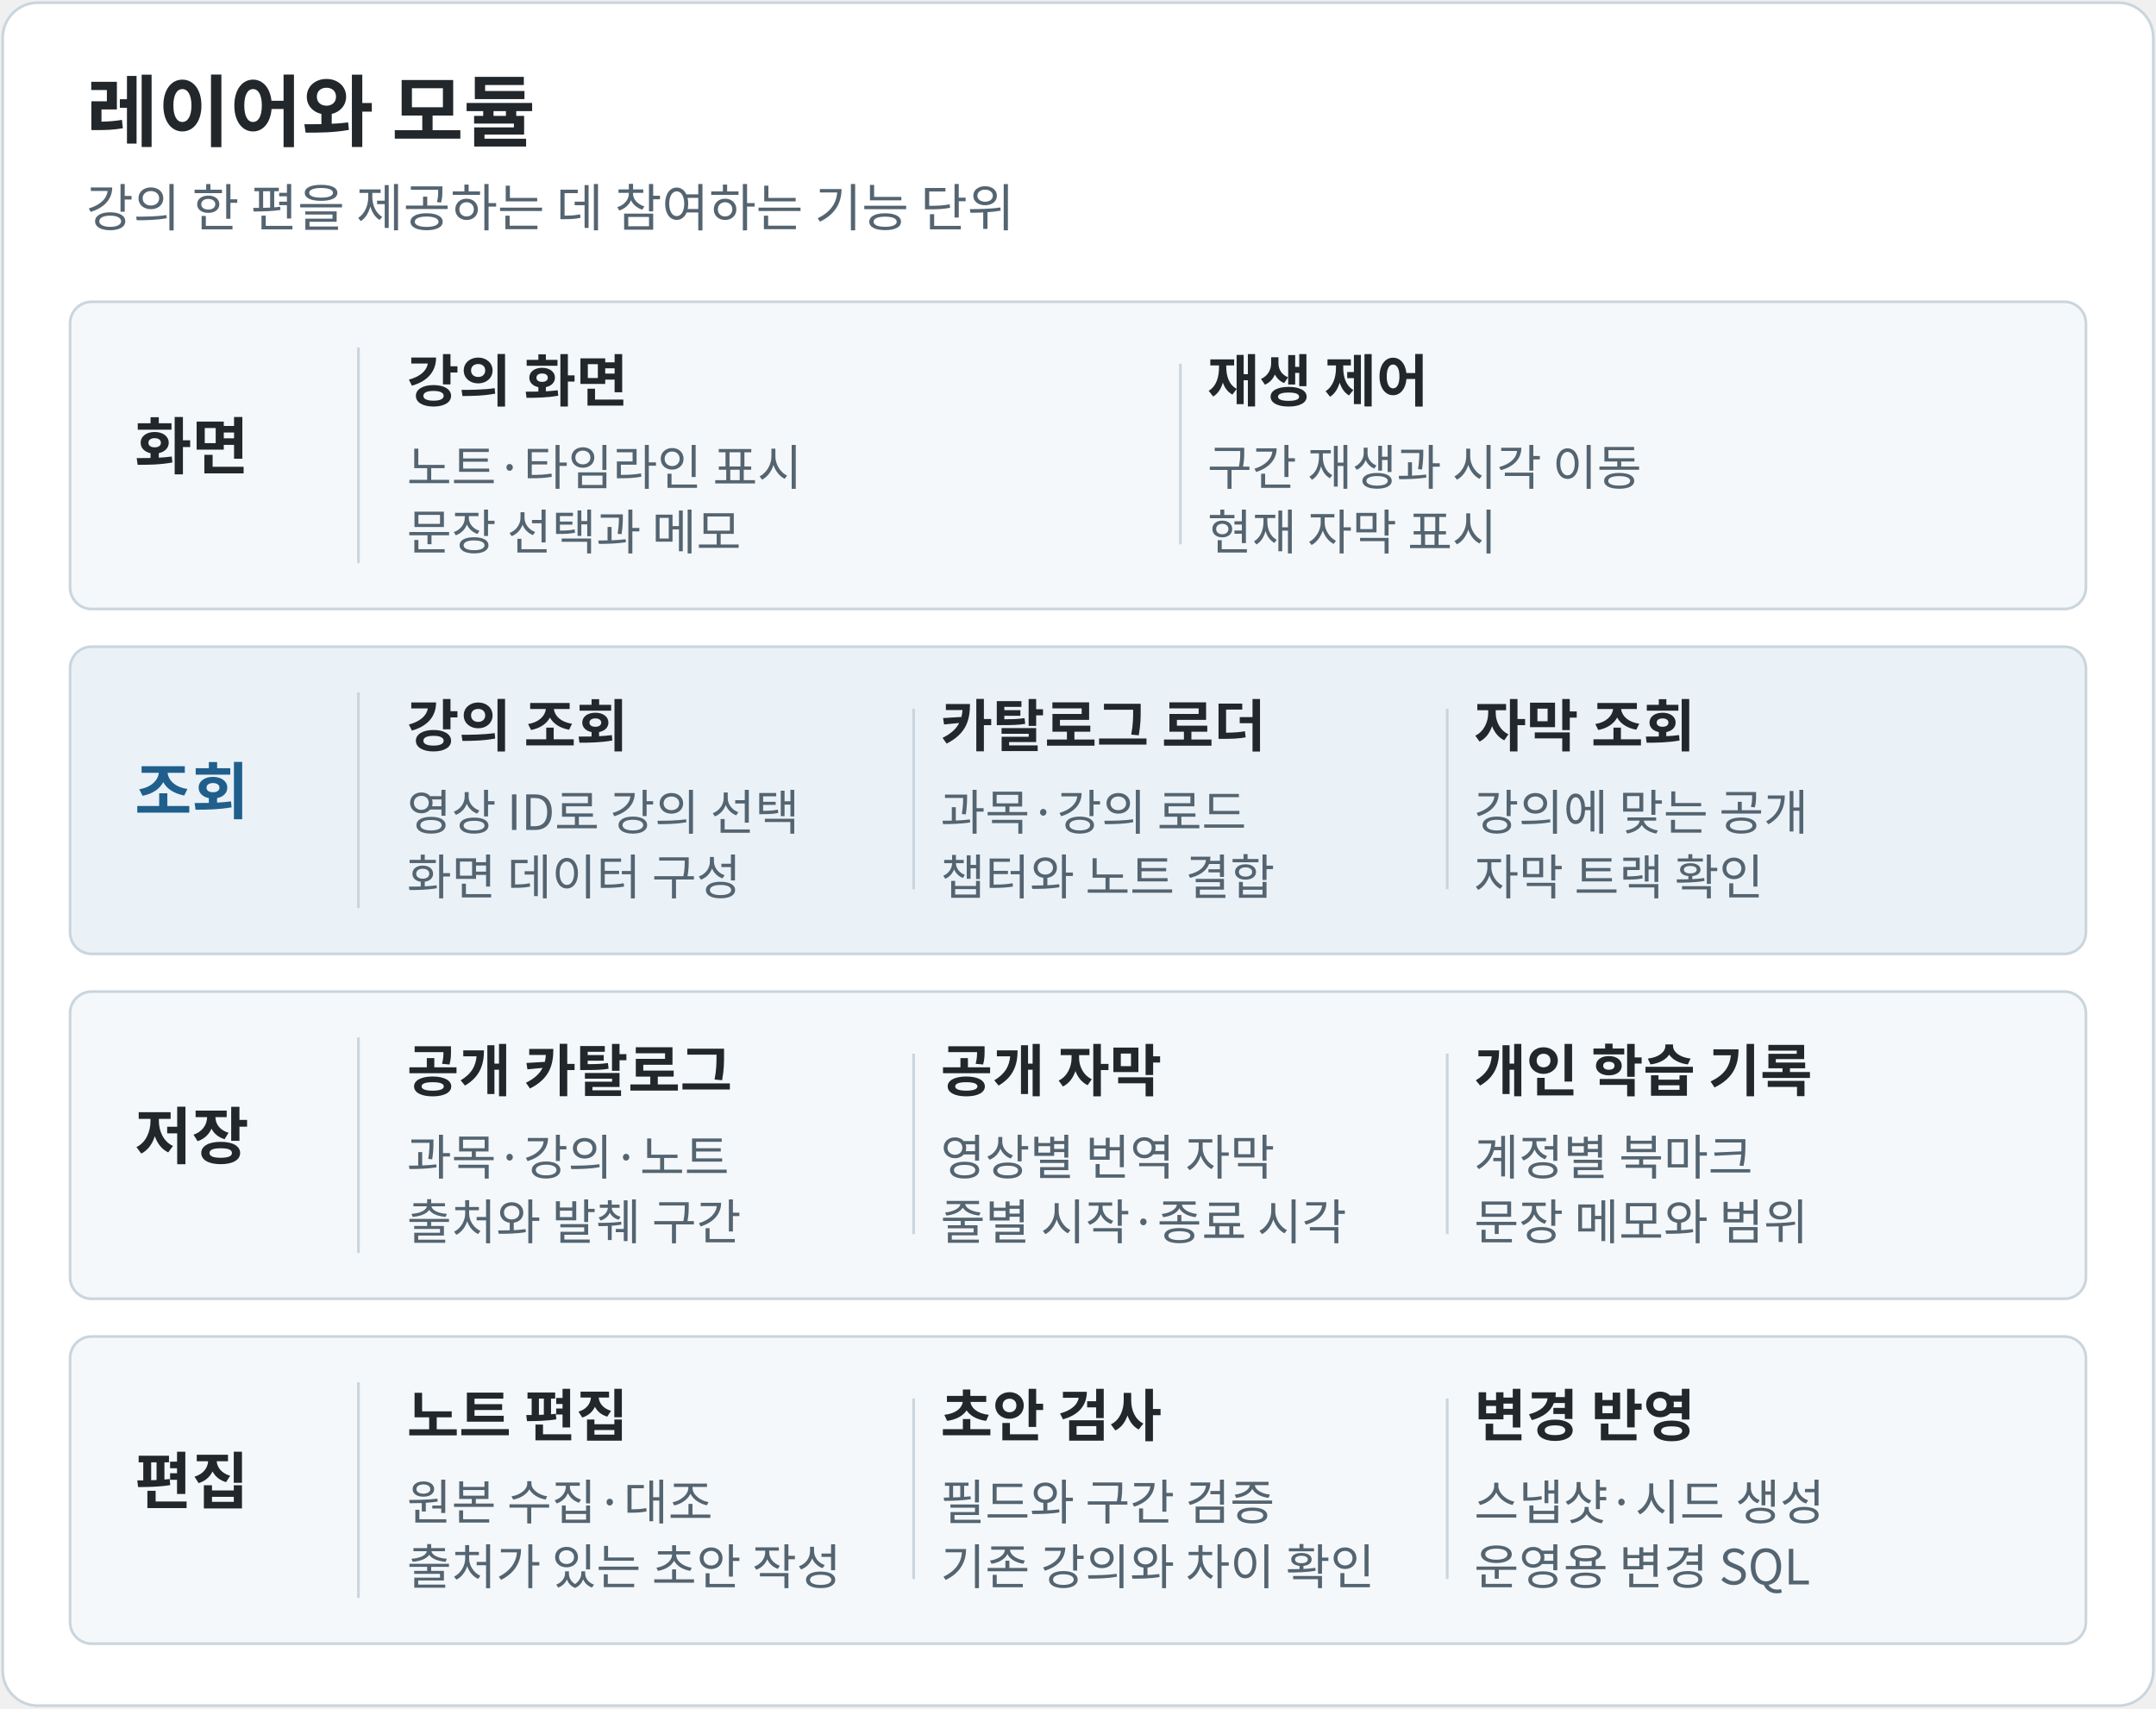
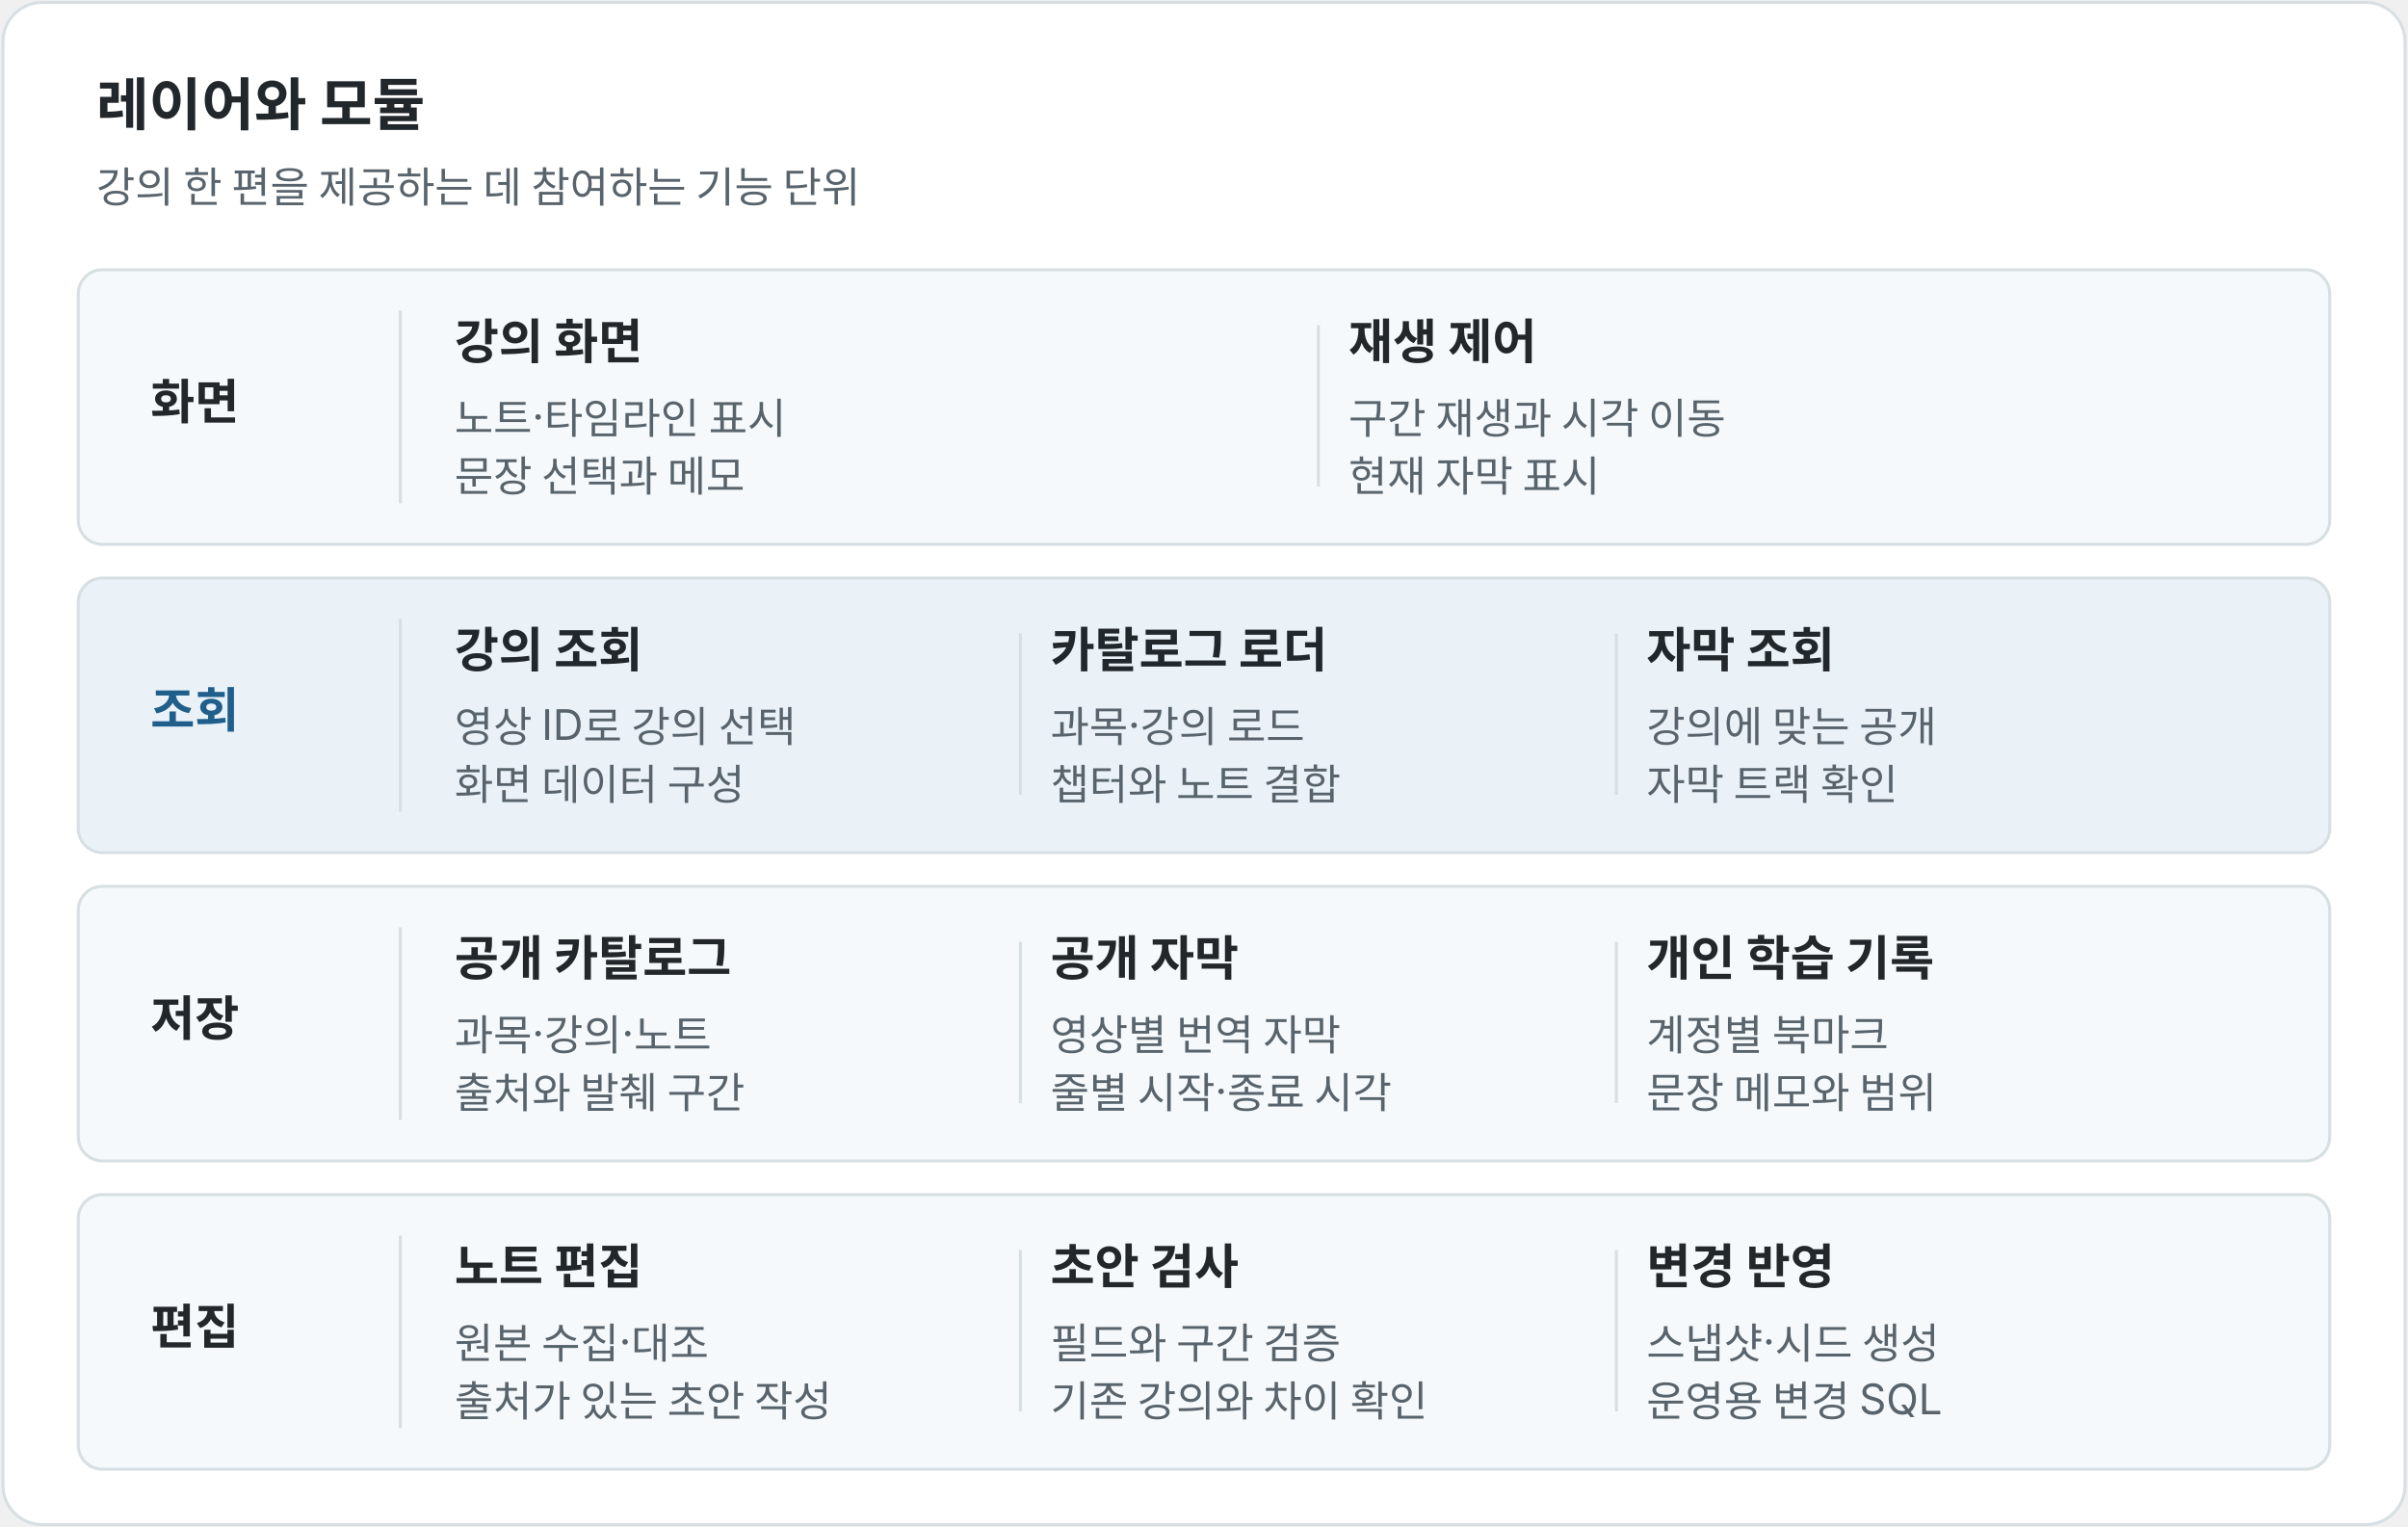
- <svg xmlns="http://www.w3.org/2000/svg" width="800" height="634" viewBox="0 0 800 634" role="img" aria-labelledby="title desc" font-family="Pretendard, Apple SD Gothic Neo, Noto Sans CJK KR, Noto Sans KR, sans-serif">
-   <rect x="1" y="1" width="798" height="632" rx="13" fill="#fff" stroke="#cad5dd" />
-   <text x="32" y="52" font-size="29" font-weight="700" fill="#22272b" text-anchor="start">레이어와 모듈</text>
-   <text x="32" y="84" font-size="19" font-weight="450" fill="#546471" text-anchor="start">강의 한 편을 제공하는 데 참여하는 기능 단위</text>
-   <rect x="26" y="112" width="748" height="114" rx="8" fill="#f5f8fa" stroke="#cad5dd" />
-   <text x="50" y="174" font-size="23" font-weight="700" fill="#22272b" text-anchor="start">화면</text>
-   <line x1="133" x2="133" y1="129" y2="209" stroke="#cad5dd" stroke-width="1" />
-   <text x="151.0" y="149" font-size="21" font-weight="700" fill="#22272b" text-anchor="start">강의 화면</text>
-   <text x="151.0" y="180" font-size="18" font-weight="450" fill="#546471" text-anchor="start">노트·타임라인 표시</text>
-   <text x="151.0" y="204" font-size="18" font-weight="450" fill="#546471" text-anchor="start">문장 선택과 메모</text>
-   <text x="448.0" y="149" font-size="21" font-weight="700" fill="#22272b" text-anchor="start">재생 제어</text>
-   <text x="448.0" y="180" font-size="18" font-weight="450" fill="#546471" text-anchor="start">구간 재생과 시각 이동</text>
-   <text x="448.0" y="204" font-size="18" font-weight="450" fill="#546471" text-anchor="start">현재 자막 표시</text>
-   <line x1="438.0" x2="438.0" y1="135" y2="202" stroke="#cad5dd" stroke-width="1" />
-   <rect x="26" y="240" width="748" height="114" rx="8" fill="#eaf2f8" stroke="#cad5dd" />
-   <text x="50" y="302" font-size="23" font-weight="700" fill="#205f8c" text-anchor="start">조회</text>
-   <line x1="133" x2="133" y1="257" y2="337" stroke="#cad5dd" stroke-width="1" />
-   <text x="151.0" y="277" font-size="21" font-weight="700" fill="#22272b" text-anchor="start">강의 조회</text>
-   <text x="151.0" y="308" font-size="18" font-weight="450" fill="#546471" text-anchor="start">영상 ID로 강의 선택</text>
-   <text x="151.0" y="332" font-size="18" font-weight="450" fill="#546471" text-anchor="start">화면 데이터 구성</text>
-   <text x="349.0" y="277" font-size="21" font-weight="700" fill="#22272b" text-anchor="start">카탈로그 로더</text>
-   <text x="349.0" y="308" font-size="18" font-weight="450" fill="#546471" text-anchor="start">과목·강의 로드</text>
-   <text x="349.0" y="332" font-size="18" font-weight="450" fill="#546471" text-anchor="start">챕터와 노트 결합</text>
-   <line x1="339.0" x2="339.0" y1="263" y2="330" stroke="#cad5dd" stroke-width="1" />
-   <text x="547.0" y="277" font-size="21" font-weight="700" fill="#22272b" text-anchor="start">자막 조회</text>
-   <text x="547.0" y="308" font-size="18" font-weight="450" fill="#546471" text-anchor="start">강의에 맞는 공개</text>
-   <text x="547.0" y="332" font-size="18" font-weight="450" fill="#546471" text-anchor="start">자막 트랙 확인</text>
-   <line x1="537.0" x2="537.0" y1="263" y2="330" stroke="#cad5dd" stroke-width="1" />
-   <rect x="26" y="368" width="748" height="114" rx="8" fill="#f5f8fa" stroke="#cad5dd" />
-   <text x="50" y="430" font-size="23" font-weight="700" fill="#22272b" text-anchor="start">저장</text>
-   <line x1="133" x2="133" y1="385" y2="465" stroke="#cad5dd" stroke-width="1" />
-   <text x="151.0" y="405" font-size="21" font-weight="700" fill="#22272b" text-anchor="start">공개 카탈로그</text>
-   <text x="151.0" y="436" font-size="18" font-weight="450" fill="#546471" text-anchor="start">과목·강의·노트</text>
-   <text x="151.0" y="460" font-size="18" font-weight="450" fill="#546471" text-anchor="start">출처와 발췌 구간</text>
-   <text x="349.0" y="405" font-size="21" font-weight="700" fill="#22272b" text-anchor="start">공개 자막</text>
-   <text x="349.0" y="436" font-size="18" font-weight="450" fill="#546471" text-anchor="start">영상별 번역 자막</text>
-   <text x="349.0" y="460" font-size="18" font-weight="450" fill="#546471" text-anchor="start">줄별 시작·종료 시각</text>
-   <line x1="339.0" x2="339.0" y1="391" y2="458" stroke="#cad5dd" stroke-width="1" />
-   <text x="547.0" y="405" font-size="21" font-weight="700" fill="#22272b" text-anchor="start">개인 학습 기록</text>
-   <text x="547.0" y="436" font-size="18" font-weight="450" fill="#546471" text-anchor="start">계정별 북마크</text>
-   <text x="547.0" y="460" font-size="18" font-weight="450" fill="#546471" text-anchor="start">문장 메모와 범위</text>
-   <line x1="537.0" x2="537.0" y1="391" y2="458" stroke="#cad5dd" stroke-width="1" />
-   <rect x="26" y="496" width="748" height="114" rx="8" fill="#f5f8fa" stroke="#cad5dd" />
-   <text x="50" y="558" font-size="23" font-weight="700" fill="#22272b" text-anchor="start">편집</text>
-   <line x1="133" x2="133" y1="513" y2="593" stroke="#cad5dd" stroke-width="1" />
-   <text x="151.0" y="533" font-size="21" font-weight="700" fill="#22272b" text-anchor="start">노트 편집</text>
-   <text x="151.0" y="564" font-size="18" font-weight="450" fill="#546471" text-anchor="start">원본 수집·대조</text>
-   <text x="151.0" y="588" font-size="18" font-weight="450" fill="#546471" text-anchor="start">출처가 있는 초안 작성</text>
-   <text x="349.0" y="533" font-size="21" font-weight="700" fill="#22272b" text-anchor="start">초안 검사</text>
-   <text x="349.0" y="564" font-size="18" font-weight="450" fill="#546471" text-anchor="start">필드와 구간 검증</text>
-   <text x="349.0" y="588" font-size="18" font-weight="450" fill="#546471" text-anchor="start">기존 강의와 차이 확인</text>
-   <line x1="339.0" x2="339.0" y1="519" y2="586" stroke="#cad5dd" stroke-width="1" />
-   <text x="547.0" y="533" font-size="21" font-weight="700" fill="#22272b" text-anchor="start">변경 반영</text>
-   <text x="547.0" y="564" font-size="18" font-weight="450" fill="#546471" text-anchor="start">스냅샷·시드 생성</text>
-   <text x="547.0" y="588" font-size="18" font-weight="450" fill="#546471" text-anchor="start">운영용 변경 SQL</text>
-   <line x1="537.0" x2="537.0" y1="519" y2="586" stroke="#cad5dd" stroke-width="1" />
+ <svg xmlns="http://www.w3.org/2000/svg" width="800" height="507" viewBox="0 0 800 507" role="img" aria-labelledby="title desc" font-family="Inter, -apple-system, BlinkMacSystemFont, Segoe UI, Arial, Apple SD Gothic Neo, Malgun Gothic, Noto Sans KR, sans-serif">
+   <rect x="1" y="0.8" width="798" height="505.6" rx="13" fill="#fff" stroke="#d7dfe3" />
+   <text x="32" y="41.6" font-size="19" font-weight="600" fill="#22272b" text-anchor="start">레이어와 모듈</text>
+   <text x="32" y="67.2" font-size="14" font-weight="400" fill="#58636b" text-anchor="start">강의 한 편을 제공하는 데 참여하는 기능 단위</text>
+   <rect x="26" y="89.6" width="748" height="91.2" rx="8" fill="#f6f9fb" stroke="#d7dfe3" />
+   <text x="50" y="139.2" font-size="16" font-weight="600" fill="#22272b" text-anchor="start">화면</text>
+   <line x1="133" x2="133" y1="103.2" y2="167.2" stroke="#d7dfe3" stroke-width="1" />
+   <text x="151.0" y="119.2" font-size="16" font-weight="600" fill="#22272b" text-anchor="start">강의 화면</text>
+   <text x="151.0" y="144" font-size="14" font-weight="400" fill="#58636b" text-anchor="start">노트·타임라인 표시</text>
+   <text x="151.0" y="163.2" font-size="14" font-weight="400" fill="#58636b" text-anchor="start">문장 선택과 메모</text>
+   <text x="448.0" y="119.2" font-size="16" font-weight="600" fill="#22272b" text-anchor="start">재생 제어</text>
+   <text x="448.0" y="144" font-size="14" font-weight="400" fill="#58636b" text-anchor="start">구간 재생과 시각 이동</text>
+   <text x="448.0" y="163.2" font-size="14" font-weight="400" fill="#58636b" text-anchor="start">현재 자막 표시</text>
+   <line x1="438.0" x2="438.0" y1="108" y2="161.6" stroke="#d7dfe3" stroke-width="1" />
+   <rect x="26" y="192" width="748" height="91.2" rx="8" fill="#eaf2f8" stroke="#d7dfe3" />
+   <text x="50" y="241.6" font-size="16" font-weight="600" fill="#205f8c" text-anchor="start">조회</text>
+   <line x1="133" x2="133" y1="205.6" y2="269.6" stroke="#d7dfe3" stroke-width="1" />
+   <text x="151.0" y="221.6" font-size="16" font-weight="600" fill="#22272b" text-anchor="start">강의 조회</text>
+   <text x="151.0" y="246.4" font-size="14" font-weight="400" fill="#58636b" text-anchor="start">영상 ID로 강의 선택</text>
+   <text x="151.0" y="265.6" font-size="14" font-weight="400" fill="#58636b" text-anchor="start">화면 데이터 구성</text>
+   <text x="349.0" y="221.6" font-size="16" font-weight="600" fill="#22272b" text-anchor="start">카탈로그 로더</text>
+   <text x="349.0" y="246.4" font-size="14" font-weight="400" fill="#58636b" text-anchor="start">과목·강의 로드</text>
+   <text x="349.0" y="265.6" font-size="14" font-weight="400" fill="#58636b" text-anchor="start">챕터와 노트 결합</text>
+   <line x1="339.0" x2="339.0" y1="210.4" y2="264" stroke="#d7dfe3" stroke-width="1" />
+   <text x="547.0" y="221.6" font-size="16" font-weight="600" fill="#22272b" text-anchor="start">자막 조회</text>
+   <text x="547.0" y="246.4" font-size="14" font-weight="400" fill="#58636b" text-anchor="start">강의에 맞는 공개</text>
+   <text x="547.0" y="265.6" font-size="14" font-weight="400" fill="#58636b" text-anchor="start">자막 트랙 확인</text>
+   <line x1="537.0" x2="537.0" y1="210.4" y2="264" stroke="#d7dfe3" stroke-width="1" />
+   <rect x="26" y="294.4" width="748" height="91.2" rx="8" fill="#f6f9fb" stroke="#d7dfe3" />
+   <text x="50" y="344" font-size="16" font-weight="600" fill="#22272b" text-anchor="start">저장</text>
+   <line x1="133" x2="133" y1="308" y2="372" stroke="#d7dfe3" stroke-width="1" />
+   <text x="151.0" y="324" font-size="16" font-weight="600" fill="#22272b" text-anchor="start">공개 카탈로그</text>
+   <text x="151.0" y="348.8" font-size="14" font-weight="400" fill="#58636b" text-anchor="start">과목·강의·노트</text>
+   <text x="151.0" y="368" font-size="14" font-weight="400" fill="#58636b" text-anchor="start">출처와 발췌 구간</text>
+   <text x="349.0" y="324" font-size="16" font-weight="600" fill="#22272b" text-anchor="start">공개 자막</text>
+   <text x="349.0" y="348.8" font-size="14" font-weight="400" fill="#58636b" text-anchor="start">영상별 번역 자막</text>
+   <text x="349.0" y="368" font-size="14" font-weight="400" fill="#58636b" text-anchor="start">줄별 시작·종료 시각</text>
+   <line x1="339.0" x2="339.0" y1="312.8" y2="366.4" stroke="#d7dfe3" stroke-width="1" />
+   <text x="547.0" y="324" font-size="16" font-weight="600" fill="#22272b" text-anchor="start">개인 학습 기록</text>
+   <text x="547.0" y="348.8" font-size="14" font-weight="400" fill="#58636b" text-anchor="start">계정별 북마크</text>
+   <text x="547.0" y="368" font-size="14" font-weight="400" fill="#58636b" text-anchor="start">문장 메모와 범위</text>
+   <line x1="537.0" x2="537.0" y1="312.8" y2="366.4" stroke="#d7dfe3" stroke-width="1" />
+   <rect x="26" y="396.8" width="748" height="91.2" rx="8" fill="#f6f9fb" stroke="#d7dfe3" />
+   <text x="50" y="446.4" font-size="16" font-weight="600" fill="#22272b" text-anchor="start">편집</text>
+   <line x1="133" x2="133" y1="410.4" y2="474.4" stroke="#d7dfe3" stroke-width="1" />
+   <text x="151.0" y="426.4" font-size="16" font-weight="600" fill="#22272b" text-anchor="start">노트 편집</text>
+   <text x="151.0" y="451.2" font-size="14" font-weight="400" fill="#58636b" text-anchor="start">원본 수집·대조</text>
+   <text x="151.0" y="470.4" font-size="14" font-weight="400" fill="#58636b" text-anchor="start">출처가 있는 초안 작성</text>
+   <text x="349.0" y="426.4" font-size="16" font-weight="600" fill="#22272b" text-anchor="start">초안 검사</text>
+   <text x="349.0" y="451.2" font-size="14" font-weight="400" fill="#58636b" text-anchor="start">필드와 구간 검증</text>
+   <text x="349.0" y="470.4" font-size="14" font-weight="400" fill="#58636b" text-anchor="start">기존 강의와 차이 확인</text>
+   <line x1="339.0" x2="339.0" y1="415.2" y2="468.8" stroke="#d7dfe3" stroke-width="1" />
+   <text x="547.0" y="426.4" font-size="16" font-weight="600" fill="#22272b" text-anchor="start">변경 반영</text>
+   <text x="547.0" y="451.2" font-size="14" font-weight="400" fill="#58636b" text-anchor="start">스냅샷·시드 생성</text>
+   <text x="547.0" y="470.4" font-size="14" font-weight="400" fill="#58636b" text-anchor="start">운영용 변경 SQL</text>
+   <line x1="537.0" x2="537.0" y1="415.2" y2="468.8" stroke="#d7dfe3" stroke-width="1" />
</svg>
